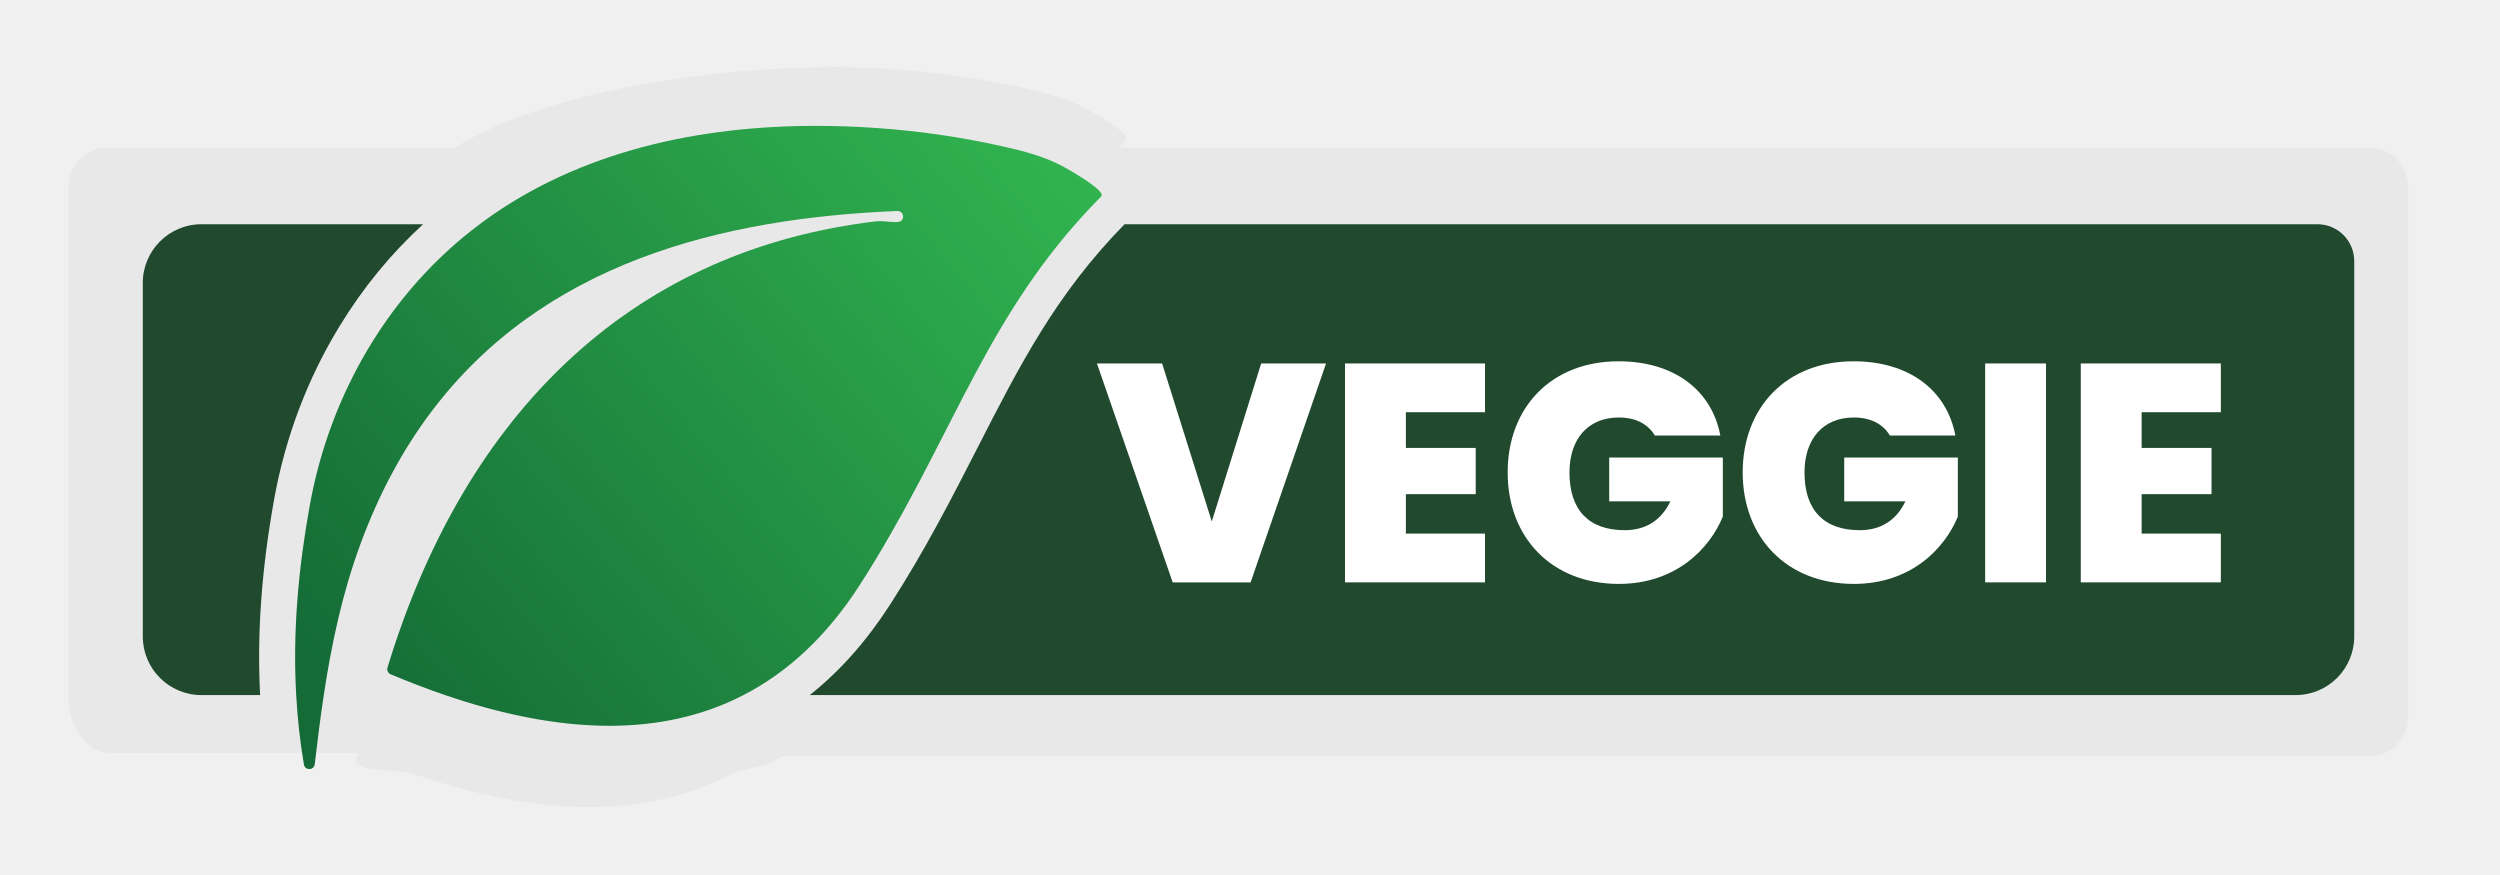
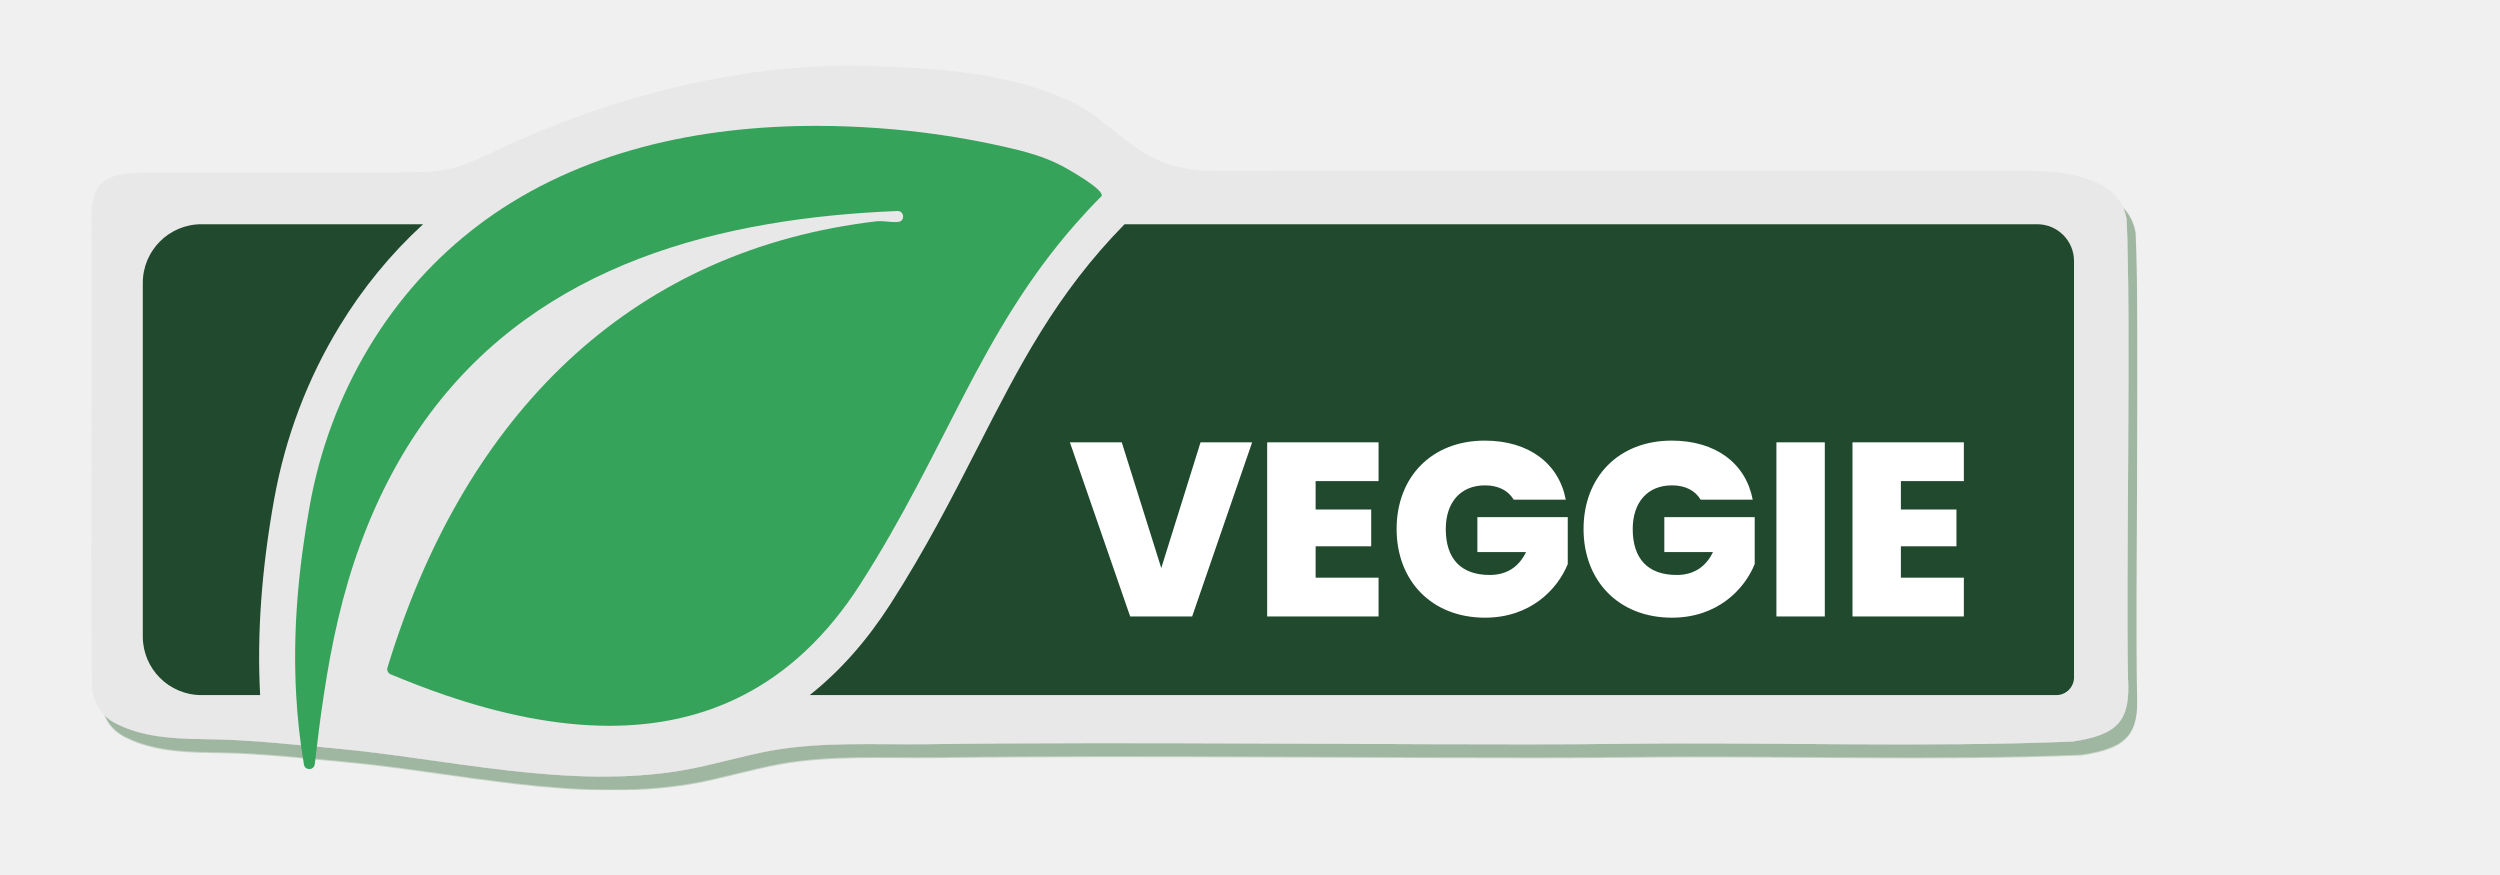
<svg xmlns="http://www.w3.org/2000/svg" id="Layer_1" version="1.1" viewBox="0 0 553.77 193.61">
  <defs>
    <style>
      .st0 {
        fill: #fff;
      }

      .st1 {
        fill: #20492e;
        isolation: isolate;
      }

      .st2 {
-         fill: url(#linear-gradient);
+         fill: #36a35b;
      }

      .st3 {
        fill: #e8e8e8;
+         filter: url(#drop-shadow-1);
      }
    </style>
-     <linearGradient id="linear-gradient" x1="74.32" y1="152.99" x2="231.07" y2="23.85" gradientUnits="userSpaceOnUse">
-       <stop offset="0" stop-color="#146b36" />
-       <stop offset="1" stop-color="#31b550" />
-     </linearGradient>
+     <filter id="drop-shadow-1" x="20.24" y="14.51" width="453.23" height="160.5" filterUnits="userSpaceOnUse">
+       <feOffset dx="2" dy="3" />
+       <feGaussianBlur result="blur" stdDeviation="0" />
+       <feFlood flood-color="#4d7c50" flood-opacity=".49" />
+       <feComposite in2="blur" operator="in" />
+       <feComposite in="SourceGraphic" />
+     </filter>
  </defs>
-   <path class="st3" d="M65.32,166.78h13.93c-.13.41-.27.82-.39,1.23-.19.63.13,1.3.73,1.55,4.2,1.76,8.43.63,12.65,2.08,12.85,4.39,25.79,7.13,38.19,7.13,10.93,0,21.46-2.13,31.15-7.13,3.96-2.04,7.78-1.08,11.44-4.13h351.76c4.78,0,8.66-3.88,8.66-8.66V41.37c0-4.78-3.88-8.66-8.66-8.66H247.82c.55-.57,1.09-1.15,1.65-1.72,1.26-1.27-7.67-6.28-8.77-6.87-4.2-2.25-8.81-3.46-13.38-4.49-9.55-2.16-19.23-3.58-28.97-4.26-4.62-.33-9.3-.51-14-.51-24.32,0-62.64,4.74-83.61,17.84H23.87c-4.78,0-8.66,3.88-8.66,8.66v113.99c0,4.78,3.88,11.42,8.66,11.42h41.45Z" />
+   <path class="st3" d="M66.88,165.07c2.3.22,4.59.44,6.88.65,25.27,2.28,52.08,9.23,77.41,4.91,6.53-1.12,12.87-3.12,19.38-4.32,11.3-2.08,23.33-1.33,34.78-1.47,12.39-.16,24.79-.22,37.18-.23,24.81-.02,49.62.17,74.43.23,14.16.03,28.33.09,42.49-.08,33.17-.41,66.5.83,99.61-.5,10.22-1.51,12.86-4.66,12.33-14.01-.47-23.52.68-79.16-.31-101.74-1.16-6.19-5.96-8.49-12.81-9.98-3.79-.71-7.97-.7-11.91-.71-58.77.02-117.63-.04-176.45.03-6.04.07-12.16-1.04-17.1-4.38-4.83-3.04-9.15-7.64-14.58-10.49-14.42-7.13-31.14-7.92-46.96-8.42-28.54-.58-58.24,7.54-83.74,19.91-4.87,2.28-8.33,3.44-13.69,3.64-16,.24-44.82-.02-61.54.11-9.69.2-12.35,2.05-12,12.29.14,22.15-.19,80.62.08,100.94.09,3.97,1.95,7.24,5.65,8.97,6.75,3.34,14.59,3.21,21.92,3.36,6.3.13,12.65.7,18.96,1.31Z" />
  <path class="st1" d="M60.73,110.56c-2.79,15.52-3.83,29.86-3.11,43.41h-13c-7.17,0-12.99-5.81-12.99-12.99V62.66c0-7.17,5.82-12.99,12.99-12.99h49.1c-7.13,6.53-13.35,14.11-18.54,22.64-7.11,11.67-11.97,24.54-14.45,38.25Z" />
-   <path class="st1" d="M521.48,57.82v83.16c0,7.18-5.81,12.99-12.99,12.99H179.36c6.69-5.3,12.65-12.03,17.88-20.17,7.83-12.2,13.63-23.56,19.25-34.54,9.36-18.32,17.47-34.17,32.61-49.59h264.23c4.5,0,8.15,3.65,8.15,8.15Z" />
+   <path class="st1" d="M459.41,57.82v92.22c0,2.17-1.76,3.93-3.93,3.93H179.36c6.69-5.3,12.65-12.03,17.88-20.17,7.83-12.2,13.63-23.56,19.25-34.54,9.36-18.32,17.47-34.17,32.61-49.59h202.16c4.5,0,8.15,3.65,8.15,8.15h0Z" />
  <g>
-     <path class="st0" d="M279.36,80.51l-10.94,35.01-11-35.01h-14.44l16.78,48.49h17.26l16.71-48.49h-14.37Z" />
-     <path class="st0" d="M328.94,91.31v-10.8h-31.01v48.49h31.01v-10.8h-17.53v-8.74h15.47v-10.24h-15.47v-7.91h17.53Z" />
-     <path class="st0" d="M356.45,101.35v9.7h13.55c-2,4.19-5.43,6.39-10.11,6.39-7.98,0-12.24-4.47-12.24-12.79,0-7.43,4.12-12.17,10.93-12.17,3.72,0,6.47,1.44,7.98,3.99h14.51c-1.92-10.11-10.31-16.44-22.56-16.44-14.85,0-24.55,10.18-24.55,24.62s9.77,24.69,24.62,24.69c12.66,0,20.15-7.84,23.04-14.92v-13.07h-25.17Z" />
-     <path class="st0" d="M408.51,101.35v9.7h13.55c-2,4.19-5.43,6.39-10.11,6.39-7.98,0-12.24-4.47-12.24-12.79,0-7.43,4.12-12.17,10.93-12.17,3.72,0,6.47,1.44,7.98,3.99h14.51c-1.92-10.11-10.31-16.44-22.56-16.44-14.85,0-24.55,10.18-24.55,24.62s9.77,24.69,24.62,24.69c12.66,0,20.15-7.84,23.04-14.92v-13.07h-25.17Z" />
-     <path class="st0" d="M439.73,80.51v48.49h13.48v-48.49h-13.48Z" />
-     <path class="st0" d="M491.93,91.31v-10.8h-31.02v48.49h31.02v-10.8h-17.54v-8.74h15.48v-10.24h-15.48v-7.91h17.54Z" />
+     <path class="st0" d="M265.93,97.98l-8.7,27.85-8.75-27.85h-11.49l13.35,38.57h13.73l13.29-38.57s-11.43,0-11.43,0Z" />
+     <path class="st0" d="M305.36,106.57v-8.59h-24.67v38.57h24.67v-8.59h-13.94v-6.95h12.31v-8.15h-12.31v-6.29h13.94Z" />
+     <path class="st0" d="M327.25,114.56v7.72h10.78c-1.59,3.33-4.32,5.08-8.04,5.08-6.35,0-9.74-3.56-9.74-10.17,0-5.91,3.28-9.68,8.69-9.68,2.96,0,5.15,1.15,6.35,3.17h11.54c-1.53-8.04-8.2-13.08-17.94-13.08-11.81,0-19.53,8.1-19.53,19.58s7.77,19.64,19.58,19.64c10.07,0,16.03-6.24,18.33-11.87v-10.4h-20.02Z" />
+     <path class="st0" d="M368.66,114.56v7.72h10.78c-1.59,3.33-4.32,5.08-8.04,5.08-6.35,0-9.74-3.56-9.74-10.17,0-5.91,3.28-9.68,8.69-9.68,2.96,0,5.15,1.15,6.35,3.17h11.54c-1.53-8.04-8.2-13.08-17.94-13.08-11.81,0-19.53,8.1-19.53,19.58s7.77,19.64,19.58,19.64c10.07,0,16.03-6.24,18.33-11.87v-10.4h-20.02Z" />
+     <path class="st0" d="M393.49,97.98v38.57h10.72v-38.57s-10.72,0-10.72,0Z" />
+     <path class="st0" d="M435.01,106.57v-8.59h-24.67v38.57h24.67v-8.59h-13.95v-6.95h12.31v-8.15h-12.31v-6.29h13.95Z" />
  </g>
-   <path class="st2" d="M235.43,36.85c-4.07-2.18-8.54-3.35-12.97-4.35-9.26-2.09-18.65-3.47-28.09-4.13-4.48-.32-9.02-.49-13.57-.49-25.81,0-52.23,5.5-73.66,21.12-.3.22-.6.44-.89.67-19.73,14.74-33.12,37.23-37.64,62.31-2.51,13.92-3.8,27.86-3,41.99.28,5.1.84,10.22,1.71,15.38.11.67.65,1,1.19,1s1.13-.36,1.21-1.07c.6-5.17,1.23-10.27,2-15.31,1.71-11.33,4.06-22.39,8.09-33.37,16.5-44.99,50.82-64.15,90.16-70.93,9.38-1.62,19.05-2.54,28.82-2.93h.06c1.46,0,1.66,2.24.16,2.41-.24.03-.49.04-.74.04-1.06,0-2.17-.2-3.33-.2-.33,0-.66.01-.99.05-1.55.18-3.08.39-4.6.63-52.23,7.99-87.09,44.2-103.52,98.21-.18.6.12,1.24.7,1.48,4,1.68,8.03,3.23,12.06,4.61,12.25,4.18,24.58,6.8,36.4,6.8,10.42,0,20.45-2.03,29.69-6.8,9.6-4.95,18.36-12.85,25.83-24.49,19.11-29.79,26.42-55.58,47.67-79.81,1.81-2.06,3.72-4.12,5.75-6.16,1.22-1.23-7.44-6.09-8.5-6.66Z" />
+   <path class="st2" d="M235.43,36.85c-4.07-2.18-8.54-3.35-12.97-4.35-9.26-2.09-18.65-3.47-28.09-4.13-4.48-.32-9.02-.49-13.57-.49-25.81,0-52.23,5.5-73.66,21.12-.3.22-.6.44-.89.67-19.73,14.74-33.12,37.23-37.64,62.31-2.51,13.92-3.8,27.86-3,41.99.28,5.1.84,10.22,1.71,15.38.11.67.65,1,1.19,1s1.13-.36,1.21-1.07c.6-5.17,1.23-10.27,2-15.31,1.71-11.33,4.06-22.39,8.09-33.37,16.5-44.99,50.82-64.15,90.16-70.93,9.38-1.62,19.05-2.54,28.82-2.93h.06c1.46,0,1.66,2.24.16,2.41-.24.03-.49.04-.74.04-1.06,0-2.17-.2-3.33-.2-.33,0-.66,0-.99.05-1.55.18-3.08.39-4.6.63-52.23,7.99-87.09,44.2-103.52,98.21-.18.6.12,1.24.7,1.48,4,1.68,8.03,3.23,12.06,4.61,12.25,4.18,24.58,6.8,36.4,6.8,10.42,0,20.45-2.03,29.69-6.8,9.6-4.95,18.36-12.85,25.83-24.49,19.11-29.79,26.42-55.58,47.67-79.81,1.81-2.06,3.72-4.12,5.75-6.16,1.22-1.23-7.44-6.09-8.5-6.66h0Z" />
</svg>
